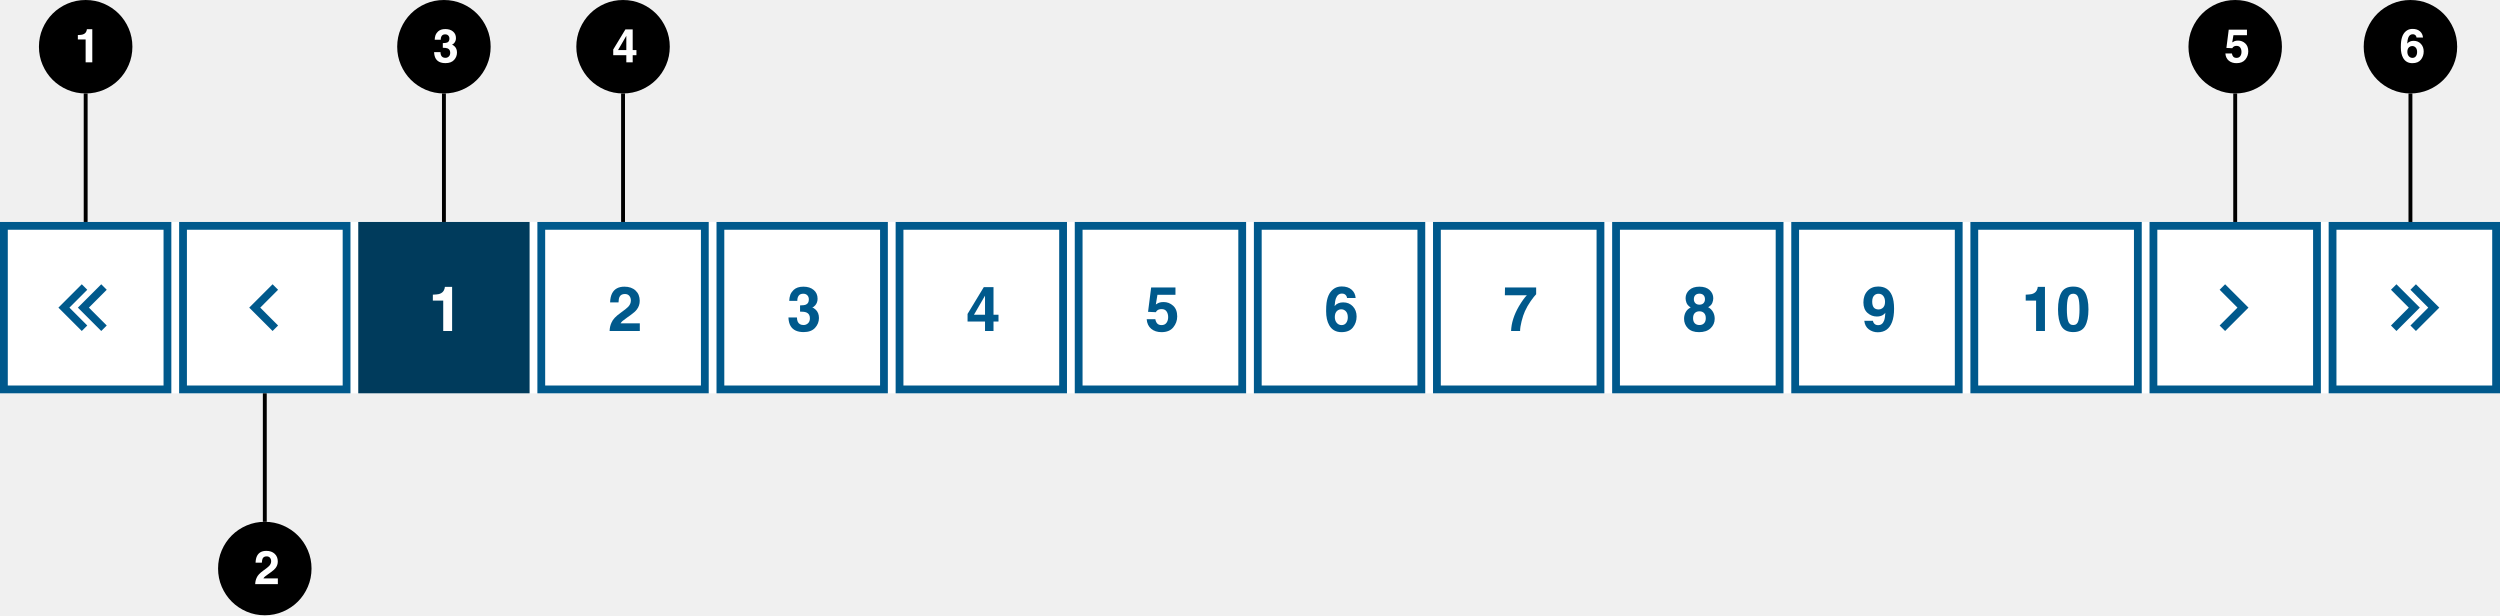
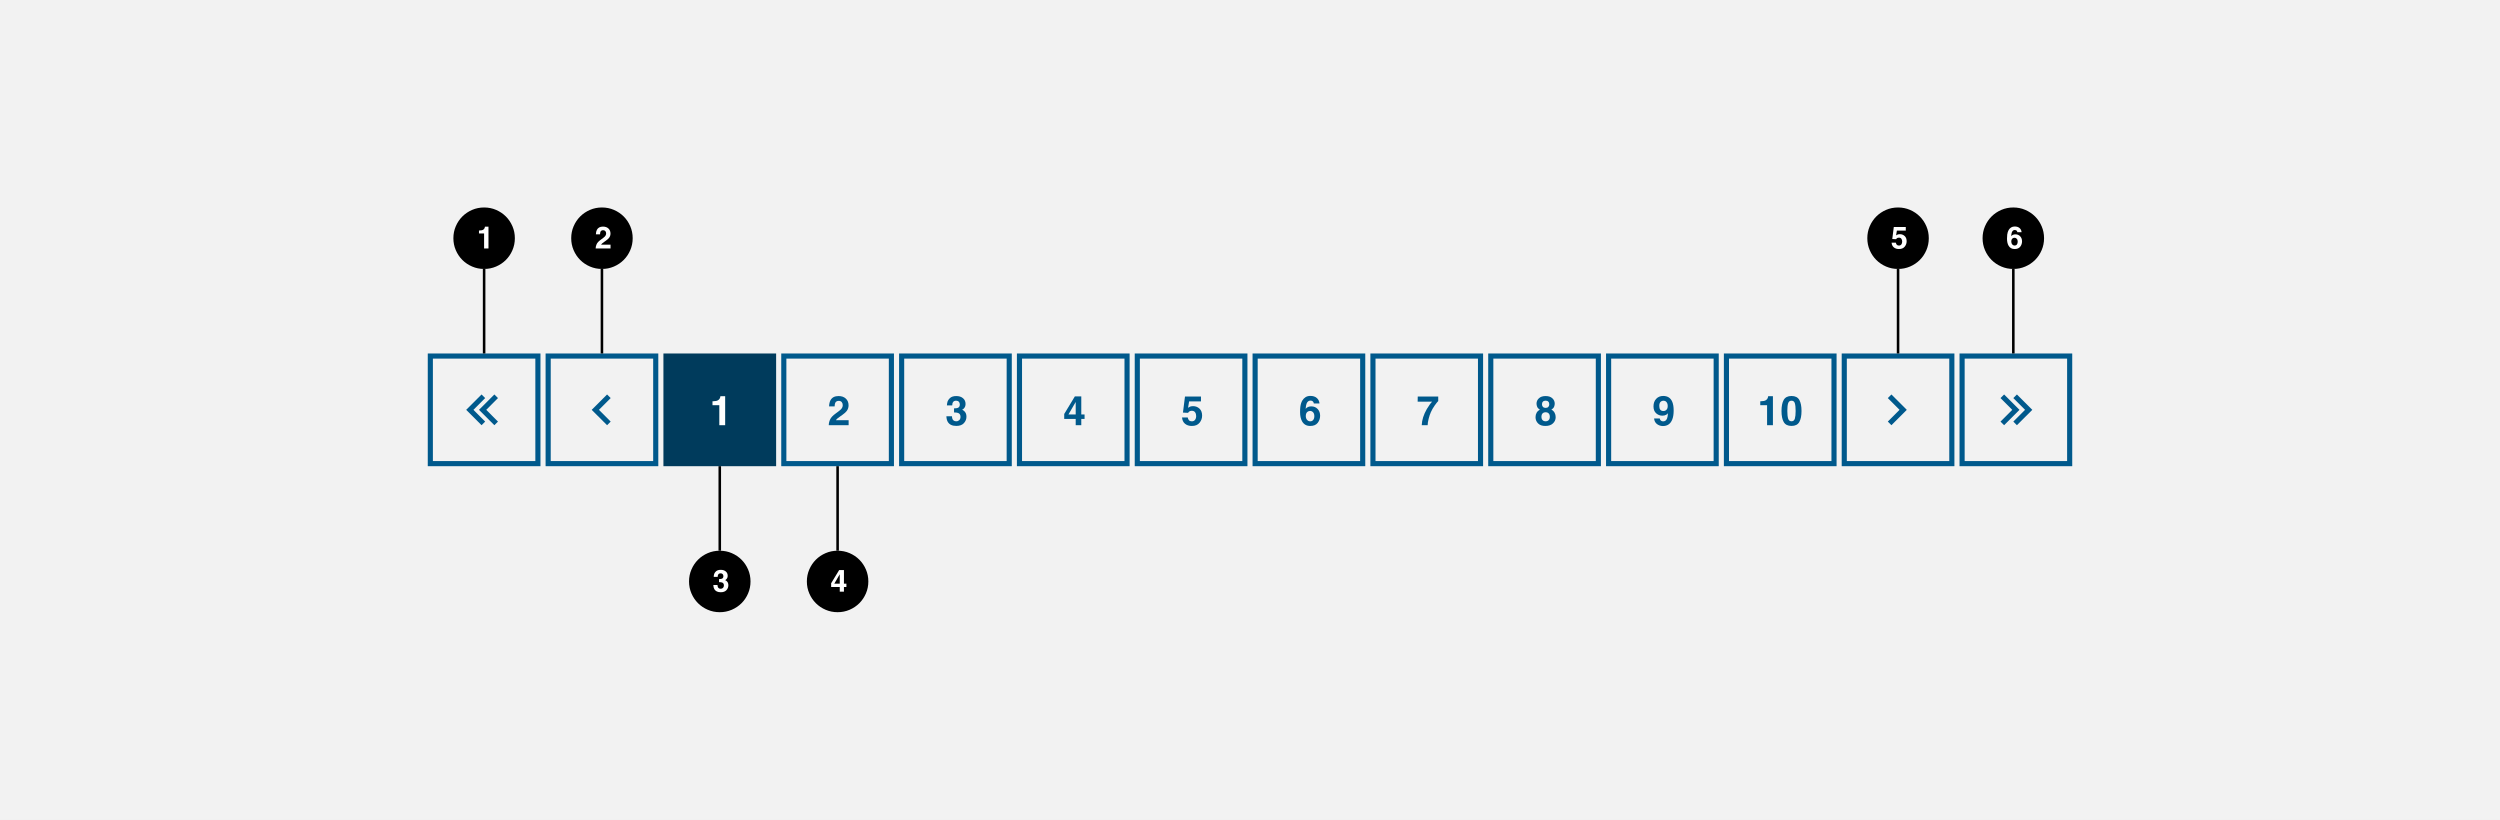
- <svg xmlns="http://www.w3.org/2000/svg" width="642" height="158" viewBox="0 0 642 158" fill="none">
-   <rect width="642" height="44" transform="translate(0 57)" fill="white" />
-   <rect x="47" y="58" width="42" height="42" fill="white" />
-   <path d="M70 85L71.41 83.59L66.83 79L71.41 74.41L70 73L64 79L70 85Z" fill="#00598C" />
-   <rect x="47" y="58" width="42" height="42" stroke="#00598C" stroke-width="2" />
-   <rect x="93" y="58" width="42" height="42" fill="#003B5C" />
-   <path d="M116.102 85H113.82V77.188H111.156V75.672C111.859 75.641 112.352 75.594 112.633 75.531C113.081 75.432 113.445 75.234 113.727 74.938C113.919 74.734 114.065 74.463 114.164 74.125C114.221 73.922 114.25 73.771 114.25 73.672H116.102V85Z" fill="white" />
-   <rect x="93" y="58" width="42" height="42" stroke="#003B5C" stroke-width="2" />
-   <path d="M161.609 75.977C161.344 75.659 160.964 75.5 160.469 75.5C159.792 75.5 159.331 75.753 159.086 76.258C158.945 76.549 158.862 77.013 158.836 77.648H156.672C156.708 76.685 156.883 75.906 157.195 75.312C157.789 74.182 158.844 73.617 160.359 73.617C161.557 73.617 162.51 73.951 163.219 74.617C163.927 75.279 164.281 76.156 164.281 77.25C164.281 78.088 164.031 78.833 163.531 79.484C163.203 79.917 162.664 80.398 161.914 80.93L161.023 81.562C160.466 81.958 160.083 82.245 159.875 82.422C159.672 82.599 159.5 82.805 159.359 83.039H164.305V85H156.547C156.568 84.188 156.742 83.445 157.07 82.773C157.388 82.018 158.138 81.219 159.32 80.375C160.346 79.641 161.01 79.115 161.312 78.797C161.776 78.302 162.008 77.76 162.008 77.172C162.008 76.693 161.875 76.294 161.609 75.977Z" fill="#00598C" />
-   <rect x="139" y="58" width="42" height="42" stroke="#00598C" stroke-width="2" />
-   <rect x="185" y="58" width="42" height="42" fill="white" />
-   <path d="M205.109 75.93C204.859 76.263 204.74 76.708 204.75 77.266H202.672C202.693 76.703 202.789 76.169 202.961 75.664C203.143 75.221 203.43 74.812 203.82 74.438C204.112 74.172 204.458 73.969 204.859 73.828C205.26 73.688 205.753 73.617 206.336 73.617C207.419 73.617 208.292 73.898 208.953 74.461C209.62 75.018 209.953 75.768 209.953 76.711C209.953 77.378 209.755 77.94 209.359 78.398C209.109 78.685 208.849 78.88 208.578 78.984C208.781 78.984 209.073 79.159 209.453 79.508C210.021 80.034 210.305 80.753 210.305 81.664C210.305 82.622 209.971 83.466 209.305 84.195C208.643 84.919 207.661 85.281 206.359 85.281C204.755 85.281 203.641 84.758 203.016 83.711C202.688 83.154 202.505 82.424 202.469 81.523H204.656C204.656 81.977 204.729 82.352 204.875 82.648C205.146 83.195 205.638 83.469 206.352 83.469C206.789 83.469 207.169 83.32 207.492 83.023C207.82 82.721 207.984 82.289 207.984 81.727C207.984 80.982 207.682 80.484 207.078 80.234C206.734 80.094 206.193 80.023 205.453 80.023V78.43C206.177 78.419 206.682 78.349 206.969 78.219C207.464 78 207.711 77.557 207.711 76.891C207.711 76.458 207.583 76.107 207.328 75.836C207.078 75.565 206.724 75.43 206.266 75.43C205.74 75.43 205.354 75.596 205.109 75.93Z" fill="#00598C" />
-   <rect x="185" y="58" width="42" height="42" stroke="#00598C" stroke-width="2" />
-   <rect x="231" y="58" width="42" height="42" fill="white" />
-   <path d="M256.414 80.82V82.562H255.133V85H252.953V82.562H248.469V80.617L252.633 73.742H255.133V80.82H256.414ZM250.117 80.82H252.953V75.93L250.117 80.82Z" fill="#00598C" />
-   <rect x="231" y="58" width="42" height="42" stroke="#00598C" stroke-width="2" />
-   <rect x="277" y="58" width="42" height="42" fill="white" />
-   <path d="M298.312 79.375C298.042 79.375 297.807 79.409 297.609 79.477C297.26 79.602 296.997 79.833 296.82 80.172L294.82 80.078L295.617 73.82H301.859V75.711H297.227L296.82 78.188C297.164 77.963 297.432 77.815 297.625 77.742C297.948 77.622 298.341 77.562 298.805 77.562C299.742 77.562 300.56 77.878 301.258 78.508C301.956 79.138 302.305 80.055 302.305 81.258C302.305 82.305 301.969 83.24 301.297 84.062C300.625 84.885 299.62 85.297 298.281 85.297C297.203 85.297 296.318 85.008 295.625 84.43C294.932 83.852 294.547 83.031 294.469 81.969H296.688C296.776 82.453 296.945 82.828 297.195 83.094C297.445 83.354 297.81 83.484 298.289 83.484C298.841 83.484 299.26 83.292 299.547 82.906C299.839 82.516 299.984 82.026 299.984 81.438C299.984 80.859 299.849 80.372 299.578 79.977C299.307 79.576 298.885 79.375 298.312 79.375Z" fill="#00598C" />
-   <rect x="277" y="58" width="42" height="42" stroke="#00598C" stroke-width="2" />
-   <rect x="323" y="58" width="42" height="42" fill="white" />
-   <path d="M344.938 77.648C345.943 77.648 346.766 77.99 347.406 78.672C348.052 79.354 348.375 80.227 348.375 81.289C348.375 82.346 348.06 83.279 347.43 84.086C346.799 84.893 345.82 85.297 344.492 85.297C343.065 85.297 342.013 84.701 341.336 83.508C340.81 82.576 340.547 81.372 340.547 79.898C340.547 79.034 340.583 78.331 340.656 77.789C340.786 76.826 341.039 76.023 341.414 75.383C341.737 74.836 342.159 74.396 342.68 74.062C343.206 73.729 343.833 73.562 344.562 73.562C345.615 73.562 346.453 73.833 347.078 74.375C347.703 74.912 348.055 75.628 348.133 76.523H345.914C345.914 76.341 345.844 76.141 345.703 75.922C345.464 75.568 345.102 75.391 344.617 75.391C343.893 75.391 343.378 75.797 343.07 76.609C342.904 77.057 342.789 77.719 342.727 78.594C343.003 78.266 343.323 78.026 343.688 77.875C344.052 77.724 344.469 77.648 344.938 77.648ZM343.438 79.773C343 80.112 342.781 80.659 342.781 81.414C342.781 82.023 342.945 82.521 343.273 82.906C343.602 83.292 344.018 83.484 344.523 83.484C345.018 83.484 345.406 83.299 345.688 82.93C345.974 82.555 346.117 82.07 346.117 81.477C346.117 80.815 345.956 80.31 345.633 79.961C345.31 79.607 344.914 79.43 344.445 79.43C344.065 79.43 343.729 79.544 343.438 79.773Z" fill="#00598C" />
-   <rect x="323" y="58" width="42" height="42" stroke="#00598C" stroke-width="2" />
-   <rect x="369" y="58" width="42" height="42" fill="white" />
-   <path d="M393.094 77.312C392.5 78.156 392.003 79.026 391.602 79.922C391.284 80.625 390.997 81.484 390.742 82.5C390.487 83.516 390.359 84.349 390.359 85H388.047C388.115 82.969 388.781 80.857 390.047 78.664C390.865 77.305 391.549 76.357 392.102 75.82H386.453L386.484 73.82H394.484V75.562C394.151 75.891 393.688 76.474 393.094 77.312Z" fill="#00598C" />
-   <rect x="369" y="58" width="42" height="42" stroke="#00598C" stroke-width="2" />
-   <rect x="415" y="58" width="42" height="42" fill="white" />
-   <path d="M433.445 84.289C432.794 83.622 432.469 82.812 432.469 81.859C432.469 81.224 432.612 80.648 432.898 80.133C433.19 79.617 433.615 79.229 434.172 78.969C433.625 78.604 433.268 78.211 433.102 77.789C432.94 77.362 432.859 76.963 432.859 76.594C432.859 75.771 433.169 75.07 433.789 74.492C434.409 73.909 435.284 73.617 436.414 73.617C437.544 73.617 438.419 73.909 439.039 74.492C439.659 75.07 439.969 75.771 439.969 76.594C439.969 76.963 439.885 77.362 439.719 77.789C439.557 78.211 439.203 78.578 438.656 78.891C439.214 79.203 439.633 79.617 439.914 80.133C440.195 80.648 440.336 81.224 440.336 81.859C440.336 82.812 439.982 83.625 439.273 84.297C438.57 84.963 437.586 85.297 436.32 85.297C435.055 85.297 434.096 84.961 433.445 84.289ZM434.781 81.711C434.781 82.268 434.924 82.701 435.211 83.008C435.503 83.315 435.904 83.469 436.414 83.469C436.924 83.469 437.323 83.315 437.609 83.008C437.901 82.701 438.047 82.268 438.047 81.711C438.047 81.133 437.898 80.695 437.602 80.398C437.31 80.096 436.914 79.945 436.414 79.945C435.914 79.945 435.516 80.096 435.219 80.398C434.927 80.695 434.781 81.133 434.781 81.711ZM435.367 77.852C435.617 78.112 435.966 78.242 436.414 78.242C436.867 78.242 437.216 78.112 437.461 77.852C437.711 77.591 437.836 77.255 437.836 76.844C437.836 76.396 437.711 76.047 437.461 75.797C437.216 75.542 436.867 75.414 436.414 75.414C435.966 75.414 435.615 75.542 435.359 75.797C435.109 76.047 434.984 76.396 434.984 76.844C434.984 77.255 435.112 77.591 435.367 77.852Z" fill="#00598C" />
-   <rect x="415" y="58" width="42" height="42" stroke="#00598C" stroke-width="2" />
-   <rect x="461" y="58" width="42" height="42" fill="white" />
-   <path d="M482.203 85.328C481.354 85.328 480.591 85.078 479.914 84.578C479.237 84.073 478.849 83.338 478.75 82.375H480.969C481.021 82.708 481.161 82.979 481.391 83.188C481.62 83.396 481.924 83.5 482.305 83.5C483.039 83.5 483.555 83.094 483.852 82.281C484.013 81.833 484.115 81.18 484.156 80.32C483.953 80.576 483.737 80.771 483.508 80.906C483.091 81.156 482.578 81.281 481.969 81.281C481.068 81.281 480.268 80.971 479.57 80.352C478.872 79.727 478.523 78.828 478.523 77.656C478.523 76.443 478.872 75.461 479.57 74.711C480.273 73.956 481.185 73.578 482.305 73.578C484.029 73.578 485.211 74.341 485.852 75.867C486.216 76.732 486.398 77.87 486.398 79.281C486.398 80.651 486.224 81.794 485.875 82.711C485.208 84.456 483.984 85.328 482.203 85.328ZM481.422 75.758C480.995 76.091 480.781 76.656 480.781 77.453C480.781 78.125 480.917 78.63 481.188 78.969C481.464 79.302 481.885 79.469 482.453 79.469C482.76 79.469 483.049 79.38 483.32 79.203C483.826 78.88 484.078 78.32 484.078 77.523C484.078 76.883 483.927 76.375 483.625 76C483.328 75.625 482.919 75.438 482.398 75.438C482.018 75.438 481.693 75.544 481.422 75.758Z" fill="#00598C" />
-   <rect x="461" y="58" width="42" height="42" stroke="#00598C" stroke-width="2" />
-   <rect x="507" y="58" width="42" height="42" fill="white" />
-   <path d="M525.148 85H522.867V77.188H520.203V75.672C520.906 75.641 521.398 75.594 521.68 75.531C522.128 75.432 522.492 75.234 522.773 74.938C522.966 74.734 523.112 74.463 523.211 74.125C523.268 73.922 523.297 73.771 523.297 73.672H525.148V85ZM532.406 85.281C530.964 85.281 529.951 84.776 529.367 83.766C528.789 82.755 528.5 81.315 528.5 79.445C528.5 77.576 528.789 76.133 529.367 75.117C529.951 74.102 530.964 73.594 532.406 73.594C533.849 73.594 534.862 74.102 535.445 75.117C536.023 76.133 536.312 77.576 536.312 79.445C536.312 81.315 536.021 82.755 535.438 83.766C534.859 84.776 533.849 85.281 532.406 85.281ZM533.711 82.43C533.914 81.742 534.016 80.747 534.016 79.445C534.016 78.081 533.911 77.07 533.703 76.414C533.5 75.758 533.068 75.43 532.406 75.43C531.745 75.43 531.307 75.758 531.094 76.414C530.88 77.07 530.773 78.081 530.773 79.445C530.773 80.747 530.88 81.745 531.094 82.438C531.307 83.125 531.745 83.469 532.406 83.469C533.068 83.469 533.503 83.122 533.711 82.43Z" fill="#00598C" />
-   <rect x="507" y="58" width="42" height="42" stroke="#00598C" stroke-width="2" />
-   <rect x="553" y="58" width="42" height="42" fill="white" />
-   <path d="M571.41 73L570 74.41L574.58 79L570 83.59L571.41 85L577.41 79L571.41 73Z" fill="#00598C" />
-   <rect x="553" y="58" width="42" height="42" stroke="#00598C" stroke-width="2" />
-   <rect x="599" y="58" width="42" height="42" fill="white" />
-   <path d="M615.41 73L614 74.41L618.58 79L614 83.59L615.41 85L621.41 79L615.41 73Z" fill="#00598C" />
-   <path d="M620.41 73L619 74.41L623.58 79L619 83.59L620.41 85L626.41 79L620.41 73Z" fill="#00598C" />
-   <rect x="599" y="58" width="42" height="42" stroke="#00598C" stroke-width="2" />
-   <rect x="1" y="58" width="42" height="42" fill="white" />
-   <path d="M21 85L22.41 83.59L17.83 79L22.41 74.41L21 73L15 79L21 85Z" fill="#00598C" />
-   <path d="M26 85L27.41 83.59L22.83 79L27.41 74.41L26 73L20 79L26 85Z" fill="#00598C" />
-   <rect x="1" y="58" width="42" height="42" stroke="#00598C" stroke-width="2" />
-   <path d="M22 24C20.34 24 18.78 23.685 17.32 23.054C15.86 22.425 14.59 21.57 13.51 20.49C12.43 19.41 11.575 18.14 10.946 16.68C10.315 15.22 10 13.66 10 12C10 10.34 10.315 8.78 10.946 7.32C11.575 5.86 12.43 4.59 13.51 3.51C14.59 2.43 15.86 1.575 17.32 0.944C18.78 0.315 20.34 0 22 0C23.66 0 25.22 0.315 26.68 0.944C28.14 1.575 29.41 2.43 30.49 3.51C31.57 4.59 32.425 5.86 33.054 7.32C33.685 8.78 34 10.34 34 12C34 13.66 33.685 15.22 33.054 16.68C32.425 18.14 31.57 19.41 30.49 20.49C29.41 21.57 28.14 22.425 26.68 23.054C25.22 23.685 23.66 24 22 24Z" fill="black" />
-   <path d="M23.701 16H21.99V10.141H19.992V9.004C20.52 8.98 20.889 8.945 21.1 8.898C21.436 8.824 21.709 8.676 21.92 8.453C22.064 8.301 22.174 8.098 22.248 7.844C22.291 7.691 22.312 7.578 22.312 7.504H23.701V16Z" fill="white" />
-   <path d="M22 57L22 24" stroke="black" />
-   <path d="M114 24C112.34 24 110.78 23.685 109.32 23.054C107.86 22.425 106.59 21.57 105.51 20.49C104.43 19.41 103.575 18.14 102.946 16.68C102.315 15.22 102 13.66 102 12C102 10.34 102.315 8.78 102.946 7.32C103.575 5.86 104.43 4.59 105.51 3.51C106.59 2.43 107.86 1.575 109.32 0.944C110.78 0.315 112.34 0 114 0C115.66 0 117.22 0.315 118.68 0.944C120.14 1.575 121.41 2.43 122.49 3.51C123.57 4.59 124.425 5.86 125.054 7.32C125.685 8.78 126 10.34 126 12C126 13.66 125.685 15.22 125.054 16.68C124.425 18.14 123.57 19.41 122.49 20.49C121.41 21.57 120.14 22.425 118.68 23.054C117.22 23.685 115.66 24 114 24Z" fill="black" />
-   <path d="M113.457 9.197C113.27 9.447 113.18 9.781 113.188 10.199H111.629C111.645 9.777 111.717 9.377 111.846 8.998C111.982 8.666 112.197 8.359 112.49 8.078C112.709 7.879 112.969 7.727 113.27 7.621C113.57 7.516 113.939 7.463 114.377 7.463C115.189 7.463 115.844 7.674 116.34 8.096C116.84 8.514 117.09 9.076 117.09 9.783C117.09 10.283 116.941 10.705 116.645 11.049C116.457 11.264 116.262 11.41 116.059 11.488C116.211 11.488 116.43 11.619 116.715 11.881C117.141 12.275 117.354 12.815 117.354 13.498C117.354 14.217 117.104 14.85 116.604 15.396C116.107 15.94 115.371 16.211 114.395 16.211C113.191 16.211 112.355 15.818 111.887 15.033C111.641 14.615 111.504 14.068 111.477 13.393H113.117C113.117 13.732 113.172 14.014 113.281 14.236C113.484 14.646 113.854 14.852 114.389 14.852C114.717 14.852 115.002 14.74 115.244 14.518C115.49 14.291 115.613 13.967 115.613 13.545C115.613 12.986 115.387 12.613 114.934 12.426C114.676 12.32 114.27 12.268 113.715 12.268V11.072C114.258 11.065 114.637 11.012 114.852 10.914C115.223 10.75 115.408 10.418 115.408 9.918C115.408 9.594 115.312 9.33 115.121 9.127C114.934 8.924 114.668 8.822 114.324 8.822C113.93 8.822 113.641 8.947 113.457 9.197Z" fill="white" />
-   <path d="M114 57L114 24" stroke="black" />
-   <path d="M160 24C158.34 24 156.78 23.685 155.32 23.054C153.86 22.425 152.59 21.57 151.51 20.49C150.43 19.41 149.575 18.14 148.946 16.68C148.315 15.22 148 13.66 148 12C148 10.34 148.315 8.78 148.946 7.32C149.575 5.86 150.43 4.59 151.51 3.51C152.59 2.43 153.86 1.575 155.32 0.944C156.78 0.315 158.34 0 160 0C161.66 0 163.22 0.315 164.68 0.944C166.14 1.575 167.41 2.43 168.49 3.51C169.57 4.59 170.425 5.86 171.054 7.32C171.685 8.78 172 10.34 172 12C172 13.66 171.685 15.22 171.054 16.68C170.425 18.14 169.57 19.41 168.49 20.49C167.41 21.57 166.14 22.425 164.68 23.054C163.22 23.685 161.66 24 160 24Z" fill="black" />
-   <path d="M163.436 12.865V14.172H162.475V16H160.84V14.172H157.477V12.713L160.6 7.557H162.475V12.865H163.436ZM158.713 12.865H160.84V9.197L158.713 12.865Z" fill="white" />
-   <path d="M160 57L160 24" stroke="black" />
-   <path d="M574 24C572.34 24 570.78 23.685 569.32 23.054C567.86 22.425 566.59 21.57 565.51 20.49C564.43 19.41 563.575 18.14 562.946 16.68C562.315 15.22 562 13.66 562 12C562 10.34 562.315 8.78 562.946 7.32C563.575 5.86 564.43 4.59 565.51 3.51C566.59 2.43 567.86 1.575 569.32 0.944C570.78 0.315 572.34 0 574 0C575.66 0 577.22 0.315 578.68 0.944C580.14 1.575 581.41 2.43 582.49 3.51C583.57 4.59 584.425 5.86 585.054 7.32C585.685 8.78 586 10.34 586 12C586 13.66 585.685 15.22 585.054 16.68C584.425 18.14 583.57 19.41 582.49 20.49C581.41 21.57 580.14 22.425 578.68 23.054C577.22 23.685 575.66 24 574 24Z" fill="black" />
-   <path d="M574.359 11.781C574.156 11.781 573.98 11.807 573.832 11.857C573.57 11.951 573.373 12.125 573.24 12.379L571.74 12.309L572.338 7.615H577.02V9.033H573.545L573.24 10.891C573.498 10.723 573.699 10.611 573.844 10.557C574.086 10.467 574.381 10.422 574.729 10.422C575.432 10.422 576.045 10.658 576.568 11.131C577.092 11.604 577.354 12.291 577.354 13.193C577.354 13.979 577.102 14.68 576.598 15.297C576.094 15.914 575.34 16.223 574.336 16.223C573.527 16.223 572.863 16.006 572.344 15.572C571.824 15.139 571.535 14.523 571.477 13.727H573.141C573.207 14.09 573.334 14.371 573.521 14.57C573.709 14.766 573.982 14.863 574.342 14.863C574.756 14.863 575.07 14.719 575.285 14.43C575.504 14.137 575.613 13.77 575.613 13.328C575.613 12.895 575.512 12.529 575.309 12.232C575.105 11.932 574.789 11.781 574.359 11.781Z" fill="white" />
-   <path d="M574 57L574 24" stroke="black" />
-   <path d="M619 24C617.34 24 615.78 23.685 614.32 23.054C612.86 22.425 611.59 21.57 610.51 20.49C609.43 19.41 608.575 18.14 607.946 16.68C607.315 15.22 607 13.66 607 12C607 10.34 607.315 8.78 607.946 7.32C608.575 5.86 609.43 4.59 610.51 3.51C611.59 2.43 612.86 1.575 614.32 0.944C615.78 0.315 617.34 0 619 0C620.66 0 622.22 0.315 623.68 0.944C625.14 1.575 626.41 2.43 627.49 3.51C628.57 4.59 629.425 5.86 630.054 7.32C630.685 8.78 631 10.34 631 12C631 13.66 630.685 15.22 630.054 16.68C629.425 18.14 628.57 19.41 627.49 20.49C626.41 21.57 625.14 22.425 623.68 23.054C622.22 23.685 620.66 24 619 24Z" fill="black" />
-   <path d="M619.828 10.486C620.582 10.486 621.199 10.742 621.68 11.254C622.164 11.766 622.406 12.42 622.406 13.217C622.406 14.01 622.17 14.709 621.697 15.315C621.225 15.92 620.49 16.223 619.494 16.223C618.424 16.223 617.635 15.775 617.127 14.881C616.732 14.182 616.535 13.279 616.535 12.174C616.535 11.525 616.562 10.998 616.617 10.592C616.715 9.869 616.904 9.268 617.186 8.787C617.428 8.377 617.744 8.047 618.135 7.797C618.529 7.547 619 7.422 619.547 7.422C620.336 7.422 620.965 7.625 621.434 8.031C621.902 8.434 622.166 8.971 622.225 9.643H620.561C620.561 9.506 620.508 9.355 620.402 9.191C620.223 8.926 619.951 8.793 619.588 8.793C619.045 8.793 618.658 9.098 618.428 9.707C618.303 10.043 618.217 10.539 618.17 11.195C618.377 10.949 618.617 10.77 618.891 10.656C619.164 10.543 619.477 10.486 619.828 10.486ZM618.703 12.08C618.375 12.334 618.211 12.744 618.211 13.31C618.211 13.768 618.334 14.141 618.58 14.43C618.826 14.719 619.139 14.863 619.518 14.863C619.889 14.863 620.18 14.725 620.391 14.447C620.605 14.166 620.713 13.803 620.713 13.357C620.713 12.861 620.592 12.482 620.35 12.221C620.107 11.955 619.811 11.822 619.459 11.822C619.174 11.822 618.922 11.908 618.703 12.08Z" fill="white" />
-   <path d="M619 57L619 24" stroke="black" />
-   <path d="M68 158C66.34 158 64.78 157.685 63.32 157.054C61.86 156.425 60.59 155.57 59.51 154.49C58.43 153.41 57.575 152.14 56.946 150.68C56.315 149.22 56 147.66 56 146C56 144.34 56.315 142.78 56.946 141.32C57.575 139.86 58.43 138.59 59.51 137.51C60.59 136.43 61.86 135.575 63.32 134.944C64.78 134.315 66.34 134 68 134C69.66 134 71.22 134.315 72.68 134.944C74.14 135.575 75.41 136.43 76.49 137.51C77.57 138.59 78.425 139.86 79.054 141.32C79.685 142.78 80 144.34 80 146C80 147.66 79.685 149.22 79.054 150.68C78.425 152.14 77.57 153.41 76.49 154.49C75.41 155.57 74.14 156.425 72.68 157.054C71.22 157.685 69.66 158 68 158Z" fill="black" />
-   <path d="M69.332 143.232C69.133 142.994 68.848 142.875 68.477 142.875C67.969 142.875 67.623 143.064 67.439 143.443C67.334 143.662 67.272 144.01 67.252 144.486H65.629C65.656 143.764 65.787 143.18 66.022 142.734C66.467 141.887 67.258 141.463 68.394 141.463C69.293 141.463 70.008 141.713 70.539 142.213C71.07 142.709 71.336 143.367 71.336 144.187C71.336 144.816 71.148 145.375 70.773 145.863C70.527 146.187 70.123 146.549 69.561 146.947L68.893 147.422C68.475 147.719 68.188 147.933 68.031 148.066C67.879 148.199 67.75 148.353 67.644 148.529H71.353V150H65.535C65.551 149.391 65.682 148.834 65.928 148.33C66.166 147.764 66.728 147.164 67.615 146.531C68.385 145.98 68.883 145.586 69.109 145.348C69.457 144.976 69.631 144.57 69.631 144.129C69.631 143.769 69.531 143.471 69.332 143.232Z" fill="white" />
-   <path d="M68 101L68 134" stroke="black" />
+ <svg xmlns="http://www.w3.org/2000/svg" width="976" height="320" viewBox="0 0 976 320" fill="none">
+   <rect width="976" height="320" fill="#F2F2F2" />
+   <path d="M237 166L238.41 164.59L233.83 160L238.41 155.41L237 154L231 160L237 166Z" fill="#00598C" />
+   <rect x="214" y="139" width="42" height="42" stroke="#00598C" stroke-width="2" />
+   <rect x="260" y="139" width="42" height="42" fill="#003B5C" />
+   <path d="M283.102 166H280.82V158.188H278.156V156.672C278.859 156.641 279.352 156.594 279.633 156.531C280.081 156.432 280.445 156.234 280.727 155.938C280.919 155.734 281.065 155.464 281.164 155.125C281.221 154.922 281.25 154.771 281.25 154.672H283.102V166Z" fill="white" />
+   <rect x="260" y="139" width="42" height="42" stroke="#003B5C" stroke-width="2" />
+   <path d="M328.609 156.977C328.344 156.659 327.964 156.5 327.469 156.5C326.792 156.5 326.331 156.753 326.086 157.258C325.945 157.549 325.862 158.013 325.836 158.648H323.672C323.708 157.685 323.883 156.906 324.195 156.312C324.789 155.182 325.844 154.617 327.359 154.617C328.557 154.617 329.51 154.951 330.219 155.617C330.927 156.279 331.281 157.156 331.281 158.25C331.281 159.089 331.031 159.833 330.531 160.484C330.203 160.917 329.664 161.398 328.914 161.93L328.023 162.562C327.466 162.958 327.083 163.245 326.875 163.422C326.672 163.599 326.5 163.805 326.359 164.039H331.305V166H323.547C323.568 165.188 323.742 164.445 324.07 163.773C324.388 163.018 325.138 162.219 326.32 161.375C327.346 160.641 328.01 160.115 328.312 159.797C328.776 159.302 329.008 158.76 329.008 158.172C329.008 157.693 328.875 157.294 328.609 156.977Z" fill="#00598C" />
+   <rect x="306" y="139" width="42" height="42" stroke="#00598C" stroke-width="2" />
+   <path d="M372.109 156.93C371.859 157.263 371.74 157.708 371.75 158.266H369.672C369.693 157.703 369.789 157.169 369.961 156.664C370.143 156.221 370.43 155.812 370.82 155.438C371.112 155.172 371.458 154.969 371.859 154.828C372.26 154.688 372.753 154.617 373.336 154.617C374.419 154.617 375.292 154.898 375.953 155.461C376.62 156.018 376.953 156.768 376.953 157.711C376.953 158.378 376.755 158.94 376.359 159.398C376.109 159.685 375.849 159.88 375.578 159.984C375.781 159.984 376.073 160.159 376.453 160.508C377.021 161.034 377.305 161.753 377.305 162.664C377.305 163.622 376.971 164.466 376.305 165.195C375.643 165.919 374.661 166.281 373.359 166.281C371.755 166.281 370.641 165.758 370.016 164.711C369.688 164.154 369.505 163.424 369.469 162.523H371.656C371.656 162.977 371.729 163.352 371.875 163.648C372.146 164.195 372.638 164.469 373.352 164.469C373.789 164.469 374.169 164.32 374.492 164.023C374.82 163.721 374.984 163.289 374.984 162.727C374.984 161.982 374.682 161.484 374.078 161.234C373.734 161.094 373.193 161.023 372.453 161.023V159.43C373.177 159.419 373.682 159.349 373.969 159.219C374.464 159 374.711 158.557 374.711 157.891C374.711 157.458 374.583 157.107 374.328 156.836C374.078 156.565 373.724 156.43 373.266 156.43C372.74 156.43 372.354 156.596 372.109 156.93Z" fill="#00598C" />
+   <rect x="352" y="139" width="42" height="42" stroke="#00598C" stroke-width="2" />
+   <path d="M423.414 161.82V163.562H422.133V166H419.953V163.562H415.469V161.617L419.633 154.742H422.133V161.82H423.414ZM417.117 161.82H419.953V156.93L417.117 161.82Z" fill="#00598C" />
+   <rect x="398" y="139" width="42" height="42" stroke="#00598C" stroke-width="2" />
+   <path d="M465.312 160.375C465.042 160.375 464.807 160.409 464.609 160.477C464.26 160.602 463.997 160.833 463.82 161.172L461.82 161.078L462.617 154.82H468.859V156.711H464.227L463.82 159.188C464.164 158.964 464.432 158.815 464.625 158.742C464.948 158.622 465.341 158.562 465.805 158.562C466.742 158.562 467.56 158.878 468.258 159.508C468.956 160.138 469.305 161.055 469.305 162.258C469.305 163.305 468.969 164.24 468.297 165.062C467.625 165.885 466.62 166.297 465.281 166.297C464.203 166.297 463.318 166.008 462.625 165.43C461.932 164.852 461.547 164.031 461.469 162.969H463.688C463.776 163.453 463.945 163.828 464.195 164.094C464.445 164.354 464.81 164.484 465.289 164.484C465.841 164.484 466.26 164.292 466.547 163.906C466.839 163.516 466.984 163.026 466.984 162.438C466.984 161.859 466.849 161.372 466.578 160.977C466.307 160.576 465.885 160.375 465.312 160.375Z" fill="#00598C" />
+   <rect x="444" y="139" width="42" height="42" stroke="#00598C" stroke-width="2" />
+   <path d="M511.938 158.648C512.943 158.648 513.766 158.99 514.406 159.672C515.052 160.354 515.375 161.227 515.375 162.289C515.375 163.346 515.06 164.279 514.43 165.086C513.799 165.893 512.82 166.297 511.492 166.297C510.065 166.297 509.013 165.701 508.336 164.508C507.81 163.576 507.547 162.372 507.547 160.898C507.547 160.034 507.583 159.331 507.656 158.789C507.786 157.826 508.039 157.023 508.414 156.383C508.737 155.836 509.159 155.396 509.68 155.062C510.206 154.729 510.833 154.562 511.562 154.562C512.615 154.562 513.453 154.833 514.078 155.375C514.703 155.911 515.055 156.628 515.133 157.523H512.914C512.914 157.341 512.844 157.141 512.703 156.922C512.464 156.568 512.102 156.391 511.617 156.391C510.893 156.391 510.378 156.797 510.07 157.609C509.904 158.057 509.789 158.719 509.727 159.594C510.003 159.266 510.323 159.026 510.688 158.875C511.052 158.724 511.469 158.648 511.938 158.648ZM510.438 160.773C510 161.112 509.781 161.659 509.781 162.414C509.781 163.023 509.945 163.521 510.273 163.906C510.602 164.292 511.018 164.484 511.523 164.484C512.018 164.484 512.406 164.299 512.688 163.93C512.974 163.555 513.117 163.07 513.117 162.477C513.117 161.815 512.956 161.31 512.633 160.961C512.31 160.607 511.914 160.43 511.445 160.43C511.065 160.43 510.729 160.544 510.438 160.773Z" fill="#00598C" />
+   <rect x="490" y="139" width="42" height="42" stroke="#00598C" stroke-width="2" />
+   <path d="M560.094 158.312C559.5 159.156 559.003 160.026 558.602 160.922C558.284 161.625 557.997 162.484 557.742 163.5C557.487 164.516 557.359 165.349 557.359 166H555.047C555.115 163.969 555.781 161.857 557.047 159.664C557.865 158.305 558.549 157.357 559.102 156.82H553.453L553.484 154.82H561.484V156.562C561.151 156.891 560.688 157.474 560.094 158.312Z" fill="#00598C" />
+   <rect x="536" y="139" width="42" height="42" stroke="#00598C" stroke-width="2" />
+   <path d="M600.445 165.289C599.794 164.622 599.469 163.812 599.469 162.859C599.469 162.224 599.612 161.648 599.898 161.133C600.19 160.617 600.615 160.229 601.172 159.969C600.625 159.604 600.268 159.211 600.102 158.789C599.94 158.362 599.859 157.964 599.859 157.594C599.859 156.771 600.169 156.07 600.789 155.492C601.409 154.909 602.284 154.617 603.414 154.617C604.544 154.617 605.419 154.909 606.039 155.492C606.659 156.07 606.969 156.771 606.969 157.594C606.969 157.964 606.885 158.362 606.719 158.789C606.557 159.211 606.203 159.578 605.656 159.891C606.214 160.203 606.633 160.617 606.914 161.133C607.195 161.648 607.336 162.224 607.336 162.859C607.336 163.812 606.982 164.625 606.273 165.297C605.57 165.964 604.586 166.297 603.32 166.297C602.055 166.297 601.096 165.961 600.445 165.289ZM601.781 162.711C601.781 163.268 601.924 163.701 602.211 164.008C602.503 164.315 602.904 164.469 603.414 164.469C603.924 164.469 604.323 164.315 604.609 164.008C604.901 163.701 605.047 163.268 605.047 162.711C605.047 162.133 604.898 161.695 604.602 161.398C604.31 161.096 603.914 160.945 603.414 160.945C602.914 160.945 602.516 161.096 602.219 161.398C601.927 161.695 601.781 162.133 601.781 162.711ZM602.367 158.852C602.617 159.112 602.966 159.242 603.414 159.242C603.867 159.242 604.216 159.112 604.461 158.852C604.711 158.591 604.836 158.255 604.836 157.844C604.836 157.396 604.711 157.047 604.461 156.797C604.216 156.542 603.867 156.414 603.414 156.414C602.966 156.414 602.615 156.542 602.359 156.797C602.109 157.047 601.984 157.396 601.984 157.844C601.984 158.255 602.112 158.591 602.367 158.852Z" fill="#00598C" />
+   <rect x="582" y="139" width="42" height="42" stroke="#00598C" stroke-width="2" />
+   <path d="M649.203 166.328C648.354 166.328 647.591 166.078 646.914 165.578C646.237 165.073 645.849 164.339 645.75 163.375H647.969C648.021 163.708 648.161 163.979 648.391 164.188C648.62 164.396 648.924 164.5 649.305 164.5C650.039 164.5 650.555 164.094 650.852 163.281C651.013 162.833 651.115 162.18 651.156 161.32C650.953 161.576 650.737 161.771 650.508 161.906C650.091 162.156 649.578 162.281 648.969 162.281C648.068 162.281 647.268 161.971 646.57 161.352C645.872 160.727 645.523 159.828 645.523 158.656C645.523 157.443 645.872 156.461 646.57 155.711C647.273 154.956 648.185 154.578 649.305 154.578C651.029 154.578 652.211 155.341 652.852 156.867C653.216 157.732 653.398 158.87 653.398 160.281C653.398 161.651 653.224 162.794 652.875 163.711C652.208 165.456 650.984 166.328 649.203 166.328ZM648.422 156.758C647.995 157.091 647.781 157.656 647.781 158.453C647.781 159.125 647.917 159.63 648.188 159.969C648.464 160.302 648.885 160.469 649.453 160.469C649.76 160.469 650.049 160.38 650.32 160.203C650.826 159.88 651.078 159.32 651.078 158.523C651.078 157.883 650.927 157.375 650.625 157C650.328 156.625 649.919 156.438 649.398 156.438C649.018 156.438 648.693 156.544 648.422 156.758Z" fill="#00598C" />
+   <rect x="628" y="139" width="42" height="42" stroke="#00598C" stroke-width="2" />
+   <path d="M692.148 166H689.867V158.188H687.203V156.672C687.906 156.641 688.398 156.594 688.68 156.531C689.128 156.432 689.492 156.234 689.773 155.938C689.966 155.734 690.112 155.464 690.211 155.125C690.268 154.922 690.297 154.771 690.297 154.672H692.148V166ZM699.406 166.281C697.964 166.281 696.951 165.776 696.367 164.766C695.789 163.755 695.5 162.315 695.5 160.445C695.5 158.576 695.789 157.133 696.367 156.117C696.951 155.102 697.964 154.594 699.406 154.594C700.849 154.594 701.862 155.102 702.445 156.117C703.023 157.133 703.312 158.576 703.312 160.445C703.312 162.315 703.021 163.755 702.438 164.766C701.859 165.776 700.849 166.281 699.406 166.281ZM700.711 163.43C700.914 162.742 701.016 161.747 701.016 160.445C701.016 159.081 700.911 158.07 700.703 157.414C700.5 156.758 700.068 156.43 699.406 156.43C698.745 156.43 698.307 156.758 698.094 157.414C697.88 158.07 697.773 159.081 697.773 160.445C697.773 161.747 697.88 162.745 698.094 163.438C698.307 164.125 698.745 164.469 699.406 164.469C700.068 164.469 700.503 164.122 700.711 163.43Z" fill="#00598C" />
+   <rect x="674" y="139" width="42" height="42" stroke="#00598C" stroke-width="2" />
+   <path d="M738.41 154L737 155.41L741.58 160L737 164.59L738.41 166L744.41 160L738.41 154Z" fill="#00598C" />
+   <rect x="720" y="139" width="42" height="42" stroke="#00598C" stroke-width="2" />
+   <path d="M782.41 154L781 155.41L785.58 160L781 164.59L782.41 166L788.41 160L782.41 154Z" fill="#00598C" />
+   <path d="M787.41 154L786 155.41L790.58 160L786 164.59L787.41 166L793.41 160L787.41 154Z" fill="#00598C" />
+   <rect x="766" y="139" width="42" height="42" stroke="#00598C" stroke-width="2" />
+   <path d="M188 166L189.41 164.59L184.83 160L189.41 155.41L188 154L182 160L188 166Z" fill="#00598C" />
+   <path d="M193 166L194.41 164.59L189.83 160L194.41 155.41L193 154L187 160L193 166Z" fill="#00598C" />
+   <rect x="168" y="139" width="42" height="42" stroke="#00598C" stroke-width="2" />
+   <path d="M189 105C187.34 105 185.78 104.685 184.32 104.054C182.86 103.425 181.59 102.57 180.51 101.49C179.43 100.41 178.575 99.14 177.946 97.68C177.315 96.22 177 94.66 177 93C177 91.34 177.315 89.78 177.946 88.32C178.575 86.86 179.43 85.59 180.51 84.51C181.59 83.43 182.86 82.575 184.32 81.944C185.78 81.315 187.34 81 189 81C190.66 81 192.22 81.315 193.68 81.944C195.14 82.575 196.41 83.43 197.49 84.51C198.57 85.59 199.425 86.86 200.054 88.32C200.685 89.78 201 91.34 201 93C201 94.66 200.685 96.22 200.054 97.68C199.425 99.14 198.57 100.41 197.49 101.49C196.41 102.57 195.14 103.425 193.68 104.054C192.22 104.685 190.66 105 189 105Z" fill="black" />
+   <path d="M190.701 97H188.99V91.141H186.992V90.004C187.52 89.981 187.889 89.945 188.1 89.898C188.436 89.824 188.709 89.676 188.92 89.453C189.064 89.301 189.174 89.098 189.248 88.844C189.291 88.691 189.312 88.578 189.312 88.504H190.701V97Z" fill="white" />
+   <path d="M189 138L189 105" stroke="black" />
+   <path d="M235 105C233.34 105 231.78 104.685 230.32 104.054C228.86 103.425 227.59 102.57 226.51 101.49C225.43 100.41 224.575 99.14 223.946 97.68C223.315 96.22 223 94.66 223 93C223 91.34 223.315 89.78 223.946 88.32C224.575 86.86 225.43 85.59 226.51 84.51C227.59 83.43 228.86 82.575 230.32 81.944C231.78 81.315 233.34 81 235 81C236.66 81 238.22 81.315 239.68 81.944C241.14 82.575 242.41 83.43 243.49 84.51C244.57 85.59 245.425 86.86 246.054 88.32C246.685 89.78 247 91.34 247 93C247 94.66 246.685 96.22 246.054 97.68C245.425 99.14 244.57 100.41 243.49 101.49C242.41 102.57 241.14 103.425 239.68 104.054C238.22 104.685 236.66 105 235 105Z" fill="black" />
+   <path d="M236.332 90.232C236.133 89.994 235.848 89.875 235.477 89.875C234.969 89.875 234.623 90.064 234.439 90.443C234.334 90.662 234.271 91.01 234.252 91.486H232.629C232.656 90.764 232.787 90.18 233.021 89.734C233.467 88.887 234.258 88.463 235.395 88.463C236.293 88.463 237.008 88.713 237.539 89.213C238.07 89.709 238.336 90.367 238.336 91.188C238.336 91.816 238.148 92.375 237.773 92.863C237.527 93.188 237.123 93.549 236.561 93.947L235.893 94.422C235.475 94.719 235.188 94.934 235.031 95.066C234.879 95.199 234.75 95.353 234.645 95.529H238.354V97H232.535C232.551 96.391 232.682 95.834 232.928 95.33C233.166 94.764 233.729 94.164 234.615 93.531C235.385 92.981 235.883 92.586 236.109 92.348C236.457 91.977 236.631 91.57 236.631 91.129C236.631 90.769 236.531 90.471 236.332 90.232Z" fill="white" />
+   <path d="M235 138L235 105" stroke="black" />
+   <path d="M281 239C279.34 239 277.78 238.685 276.32 238.054C274.86 237.425 273.59 236.57 272.51 235.49C271.43 234.41 270.575 233.14 269.946 231.68C269.315 230.22 269 228.66 269 227C269 225.34 269.315 223.78 269.946 222.32C270.575 220.86 271.43 219.59 272.51 218.51C273.59 217.43 274.86 216.575 276.32 215.944C277.78 215.315 279.34 215 281 215C282.66 215 284.22 215.315 285.68 215.944C287.14 216.575 288.41 217.43 289.49 218.51C290.57 219.59 291.425 220.86 292.054 222.32C292.685 223.78 293 225.34 293 227C293 228.66 292.685 230.22 292.054 231.68C291.425 233.14 290.57 234.41 289.49 235.49C288.41 236.57 287.14 237.425 285.68 238.054C284.22 238.685 282.66 239 281 239Z" fill="black" />
+   <path d="M280.457 224.197C280.27 224.447 280.18 224.781 280.188 225.199H278.629C278.645 224.777 278.717 224.377 278.846 223.998C278.982 223.666 279.197 223.359 279.49 223.078C279.709 222.879 279.969 222.727 280.27 222.621C280.57 222.516 280.939 222.463 281.377 222.463C282.189 222.463 282.844 222.674 283.34 223.096C283.84 223.514 284.09 224.076 284.09 224.783C284.09 225.283 283.941 225.705 283.645 226.049C283.457 226.264 283.262 226.41 283.059 226.488C283.211 226.488 283.43 226.619 283.715 226.881C284.141 227.275 284.354 227.814 284.354 228.498C284.354 229.217 284.104 229.85 283.604 230.396C283.107 230.939 282.371 231.211 281.395 231.211C280.191 231.211 279.355 230.818 278.887 230.033C278.641 229.615 278.504 229.068 278.477 228.393H280.117C280.117 228.732 280.172 229.014 280.281 229.236C280.484 229.646 280.854 229.852 281.389 229.852C281.717 229.852 282.002 229.74 282.244 229.518C282.49 229.291 282.613 228.967 282.613 228.545C282.613 227.986 282.387 227.613 281.934 227.426C281.676 227.32 281.27 227.268 280.715 227.268V226.072C281.258 226.064 281.637 226.012 281.852 225.914C282.223 225.75 282.408 225.418 282.408 224.918C282.408 224.594 282.312 224.33 282.121 224.127C281.934 223.924 281.668 223.822 281.324 223.822C280.93 223.822 280.641 223.947 280.457 224.197Z" fill="white" />
+   <path d="M281 215L281 182" stroke="black" />
+   <path d="M327 239C325.34 239 323.78 238.685 322.32 238.054C320.86 237.425 319.59 236.57 318.51 235.49C317.43 234.41 316.575 233.14 315.946 231.68C315.315 230.22 315 228.66 315 227C315 225.34 315.315 223.78 315.946 222.32C316.575 220.86 317.43 219.59 318.51 218.51C319.59 217.43 320.86 216.575 322.32 215.944C323.78 215.315 325.34 215 327 215C328.66 215 330.22 215.315 331.68 215.944C333.14 216.575 334.41 217.43 335.49 218.51C336.57 219.59 337.425 220.86 338.054 222.32C338.685 223.78 339 225.34 339 227C339 228.66 338.685 230.22 338.054 231.68C337.425 233.14 336.57 234.41 335.49 235.49C334.41 236.57 333.14 237.425 331.68 238.054C330.22 238.685 328.66 239 327 239Z" fill="black" />
+   <path d="M330.436 227.865V229.172H329.475V231H327.84V229.172H324.477V227.713L327.6 222.557H329.475V227.865H330.436ZM325.713 227.865H327.84V224.197L325.713 227.865Z" fill="white" />
+   <path d="M327 215L327 182" stroke="black" />
+   <path d="M741 105C739.34 105 737.78 104.685 736.32 104.054C734.86 103.425 733.59 102.57 732.51 101.49C731.43 100.41 730.575 99.14 729.946 97.68C729.315 96.22 729 94.66 729 93C729 91.34 729.315 89.78 729.946 88.32C730.575 86.86 731.43 85.59 732.51 84.51C733.59 83.43 734.86 82.575 736.32 81.944C737.78 81.315 739.34 81 741 81C742.66 81 744.22 81.315 745.68 81.944C747.14 82.575 748.41 83.43 749.49 84.51C750.57 85.59 751.425 86.86 752.054 88.32C752.685 89.78 753 91.34 753 93C753 94.66 752.685 96.22 752.054 97.68C751.425 99.14 750.57 100.41 749.49 101.49C748.41 102.57 747.14 103.425 745.68 104.054C744.22 104.685 742.66 105 741 105Z" fill="black" />
+   <path d="M741.359 92.781C741.156 92.781 740.98 92.807 740.832 92.857C740.57 92.951 740.373 93.125 740.24 93.379L738.74 93.309L739.338 88.615H744.02V90.033H740.545L740.24 91.891C740.498 91.723 740.699 91.611 740.844 91.557C741.086 91.467 741.381 91.422 741.729 91.422C742.432 91.422 743.045 91.658 743.568 92.131C744.092 92.603 744.354 93.291 744.354 94.193C744.354 94.978 744.102 95.68 743.598 96.297C743.094 96.914 742.34 97.223 741.336 97.223C740.527 97.223 739.863 97.006 739.344 96.572C738.824 96.139 738.535 95.523 738.477 94.727H740.141C740.207 95.09 740.334 95.371 740.521 95.57C740.709 95.766 740.982 95.863 741.342 95.863C741.756 95.863 742.07 95.719 742.285 95.43C742.504 95.137 742.613 94.769 742.613 94.328C742.613 93.894 742.512 93.529 742.309 93.232C742.105 92.932 741.789 92.781 741.359 92.781Z" fill="white" />
+   <path d="M741 138L741 105" stroke="black" />
+   <path d="M786 105C784.34 105 782.78 104.685 781.32 104.054C779.86 103.425 778.59 102.57 777.51 101.49C776.43 100.41 775.575 99.14 774.946 97.68C774.315 96.22 774 94.66 774 93C774 91.34 774.315 89.78 774.946 88.32C775.575 86.86 776.43 85.59 777.51 84.51C778.59 83.43 779.86 82.575 781.32 81.944C782.78 81.315 784.34 81 786 81C787.66 81 789.22 81.315 790.68 81.944C792.14 82.575 793.41 83.43 794.49 84.51C795.57 85.59 796.425 86.86 797.054 88.32C797.685 89.78 798 91.34 798 93C798 94.66 797.685 96.22 797.054 97.68C796.425 99.14 795.57 100.41 794.49 101.49C793.41 102.57 792.14 103.425 790.68 104.054C789.22 104.685 787.66 105 786 105Z" fill="black" />
+   <path d="M786.828 91.486C787.582 91.486 788.199 91.742 788.68 92.254C789.164 92.766 789.406 93.42 789.406 94.217C789.406 95.01 789.17 95.709 788.697 96.314C788.225 96.92 787.49 97.223 786.494 97.223C785.424 97.223 784.635 96.775 784.127 95.881C783.732 95.182 783.535 94.279 783.535 93.174C783.535 92.525 783.562 91.998 783.617 91.592C783.715 90.869 783.904 90.268 784.186 89.787C784.428 89.377 784.744 89.047 785.135 88.797C785.529 88.547 786 88.422 786.547 88.422C787.336 88.422 787.965 88.625 788.434 89.031C788.902 89.434 789.166 89.971 789.225 90.643H787.561C787.561 90.506 787.508 90.356 787.402 90.191C787.223 89.926 786.951 89.793 786.588 89.793C786.045 89.793 785.658 90.098 785.428 90.707C785.303 91.043 785.217 91.539 785.17 92.195C785.377 91.949 785.617 91.769 785.891 91.656C786.164 91.543 786.477 91.486 786.828 91.486ZM785.703 93.08C785.375 93.334 785.211 93.744 785.211 94.311C785.211 94.768 785.334 95.141 785.58 95.43C785.826 95.719 786.139 95.863 786.518 95.863C786.889 95.863 787.18 95.725 787.391 95.447C787.605 95.166 787.713 94.803 787.713 94.357C787.713 93.861 787.592 93.482 787.35 93.221C787.107 92.955 786.811 92.822 786.459 92.822C786.174 92.822 785.922 92.908 785.703 93.08Z" fill="white" />
+   <path d="M786 138L786 105" stroke="black" />
</svg>
